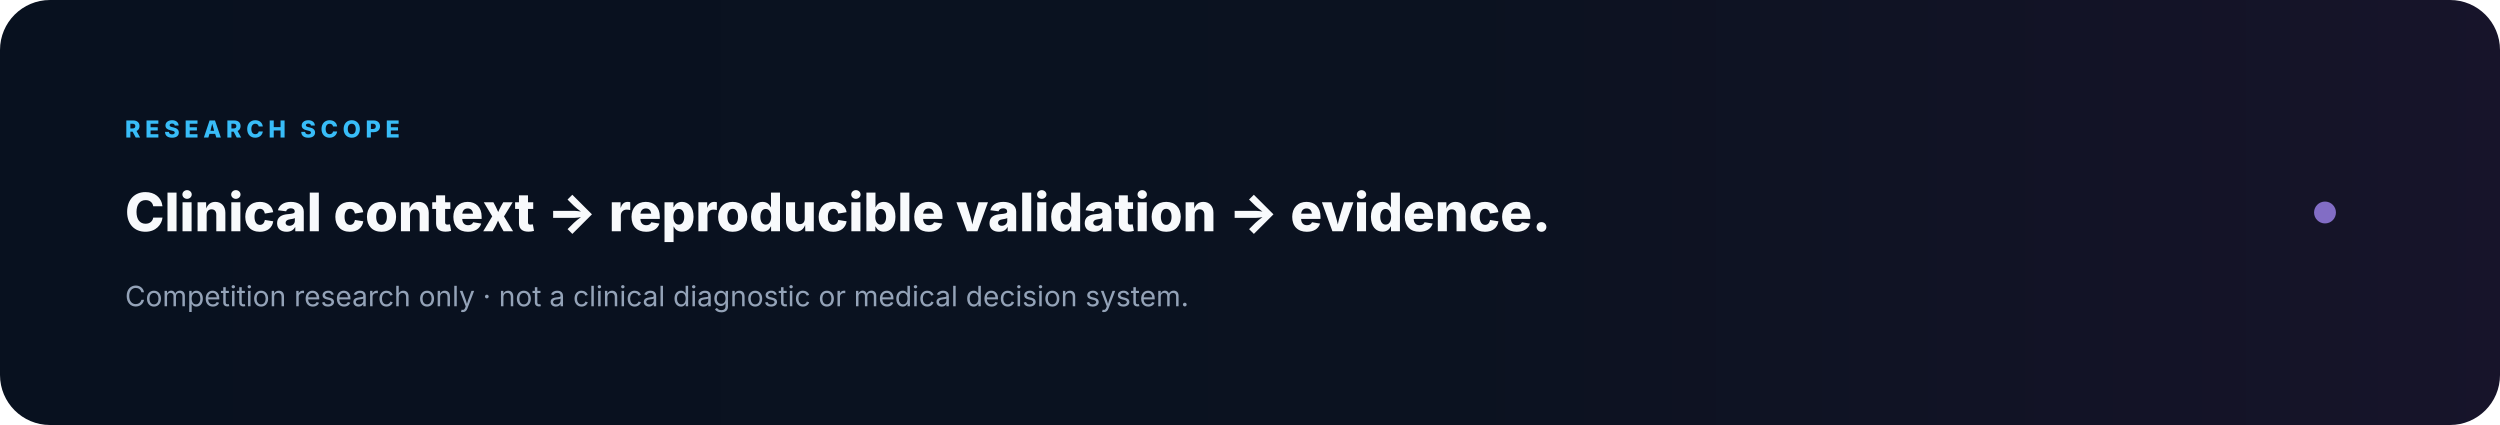
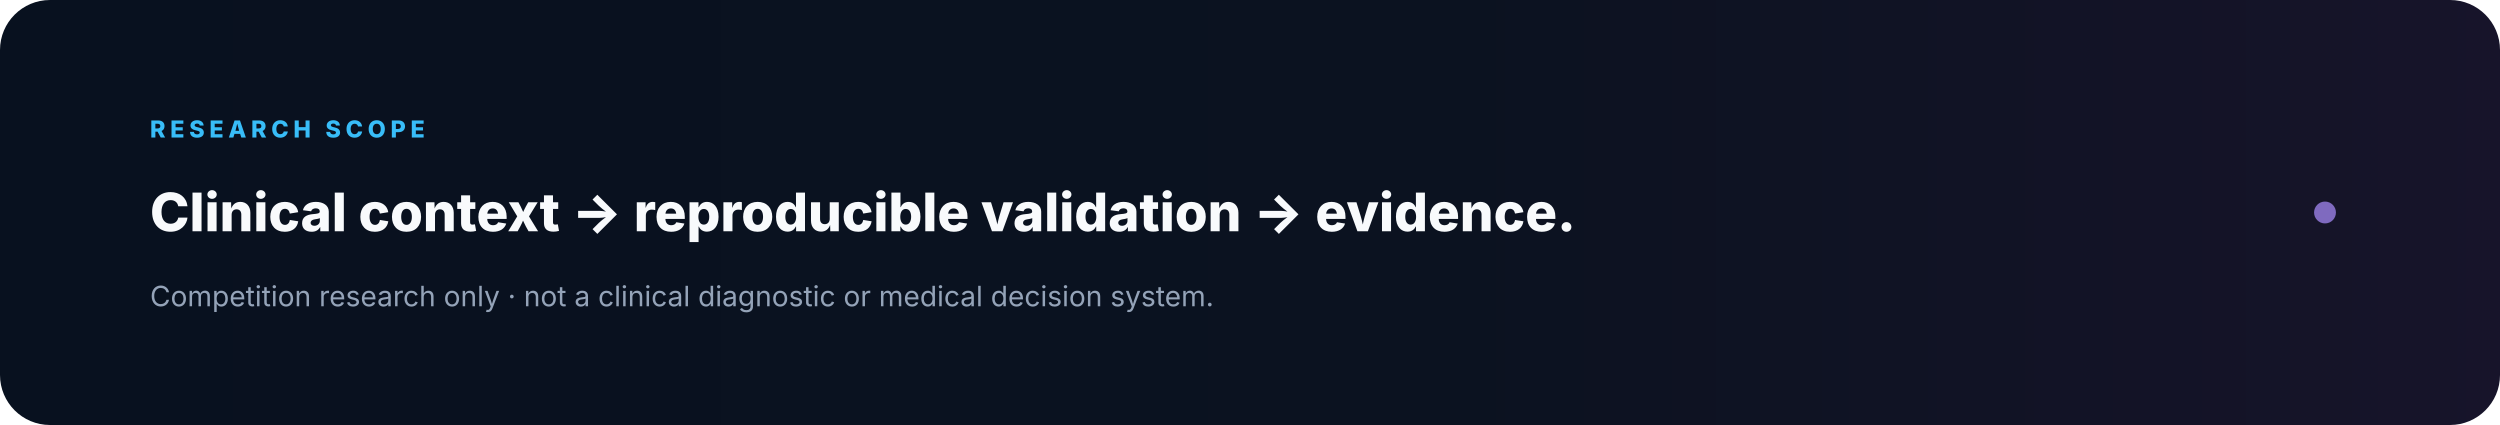
<svg xmlns="http://www.w3.org/2000/svg" width="1600" height="272" viewBox="0 0 1600 272" role="img" aria-labelledby="title desc">
  <defs>
-     <linearGradient id="footerBg" x1="0" y1="0" x2="1" y2="0">
-       <stop offset="0" stop-color="#08111F" />
-       <stop offset="0.58" stop-color="#0B1220" />
+     <linearGradient id="bg" x1="0" y1="0" x2="1" y2="0">
+       <stop stop-color="#08111F" />
+       <stop offset=".58" stop-color="#0B1220" />
      <stop offset="1" stop-color="#17142A" />
    </linearGradient>
  </defs>
-   <rect width="1600" height="272" rx="32" fill="url(#footerBg)" />
+   <rect width="1600" height="272" rx="32" fill="url(#bg)" />
  <g font-family="system-ui, -apple-system, BlinkMacSystemFont, 'Segoe UI', sans-serif">
-     <text x="80" y="88" fill="#38BDF8" font-size="15" font-weight="820" letter-spacing="3">
+     <text x="96" y="88" fill="#38BDF8" font-size="15" font-weight="820" letter-spacing="3">
      <tspan>RESEARCH SCOPE</tspan>
    </text>
-     <text x="80" y="148" fill="#F8FAFC" font-size="34" font-weight="820">
+     <text x="96" y="148" fill="#F8FAFC" font-size="34" font-weight="820">
      <tspan>Clinical context → reproducible validation → evidence.</tspan>
    </text>
-     <text x="80" y="196" fill="#94A3B8" font-size="18">
+     <text x="96" y="196" fill="#94A3B8" font-size="18">
      <tspan>Competition research only · not a clinical diagnostic or medical decision system.</tspan>
    </text>
-     <circle cx="1488" cy="136" r="7" fill="#A78BFA" opacity="0.75">
-       <animate attributeName="opacity" values="0.35;0.9;0.35" dur="5.6s" repeatCount="indefinite" />
-     </circle>
+     <g data-motion-role="ambient">
+       <circle cx="1488" cy="136" r="7" fill="#A78BFA" opacity=".72">
+         <animate attributeName="opacity" values=".42;.82;.42" dur="8.6s" repeatCount="indefinite" />
+       </circle>
+     </g>
  </g>
</svg>
